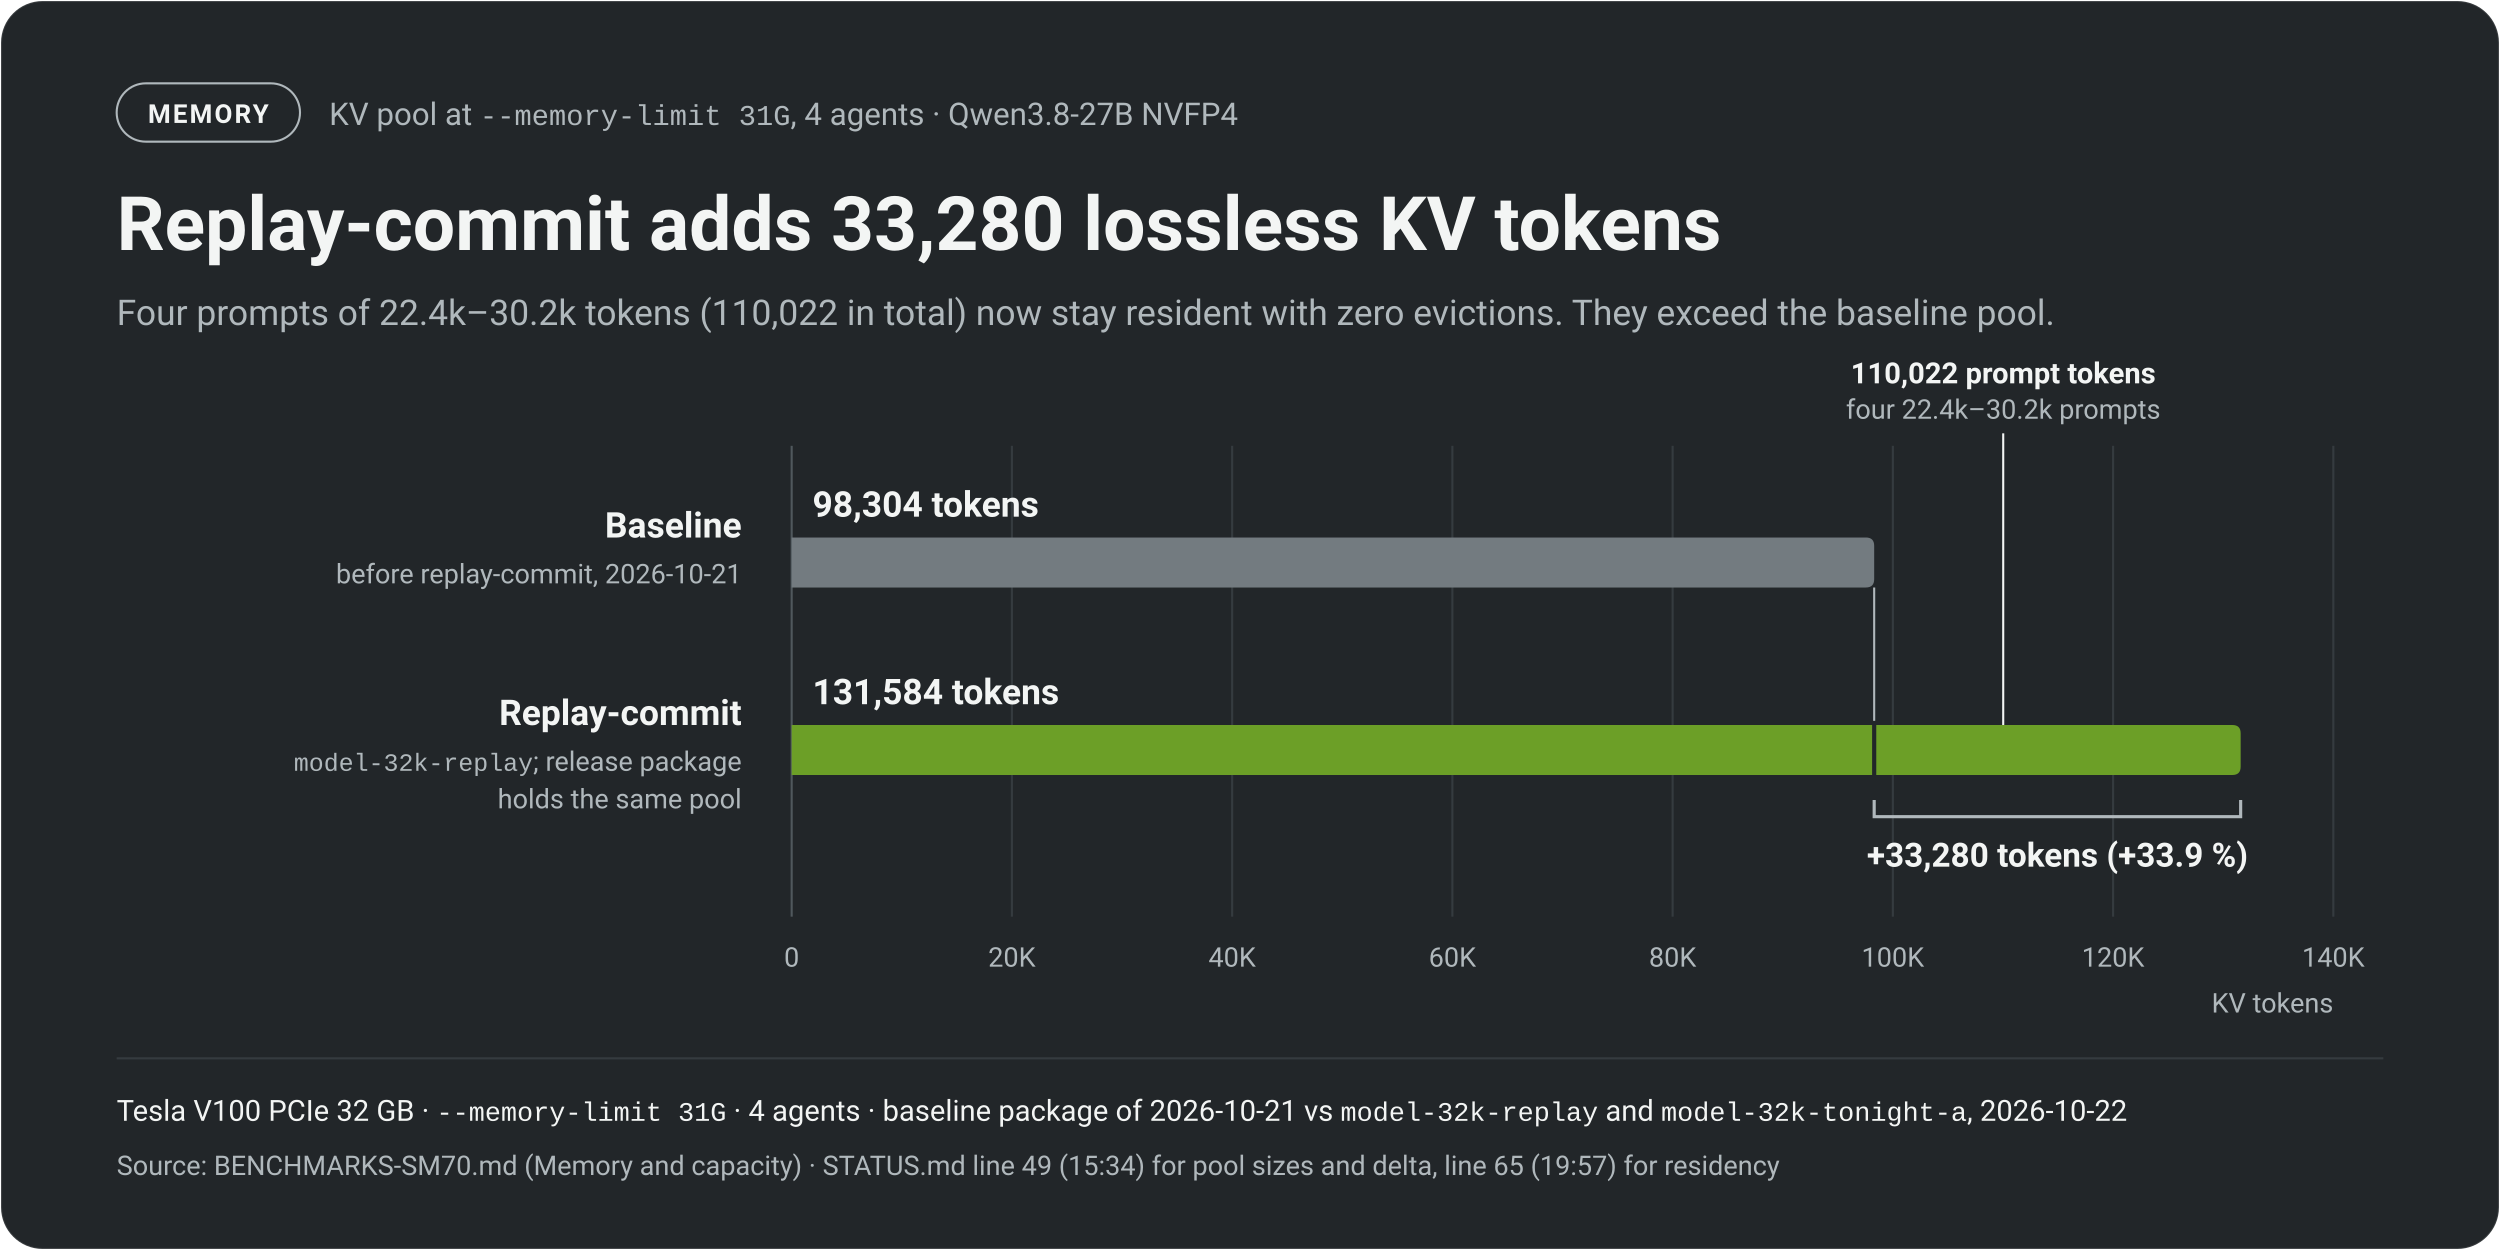
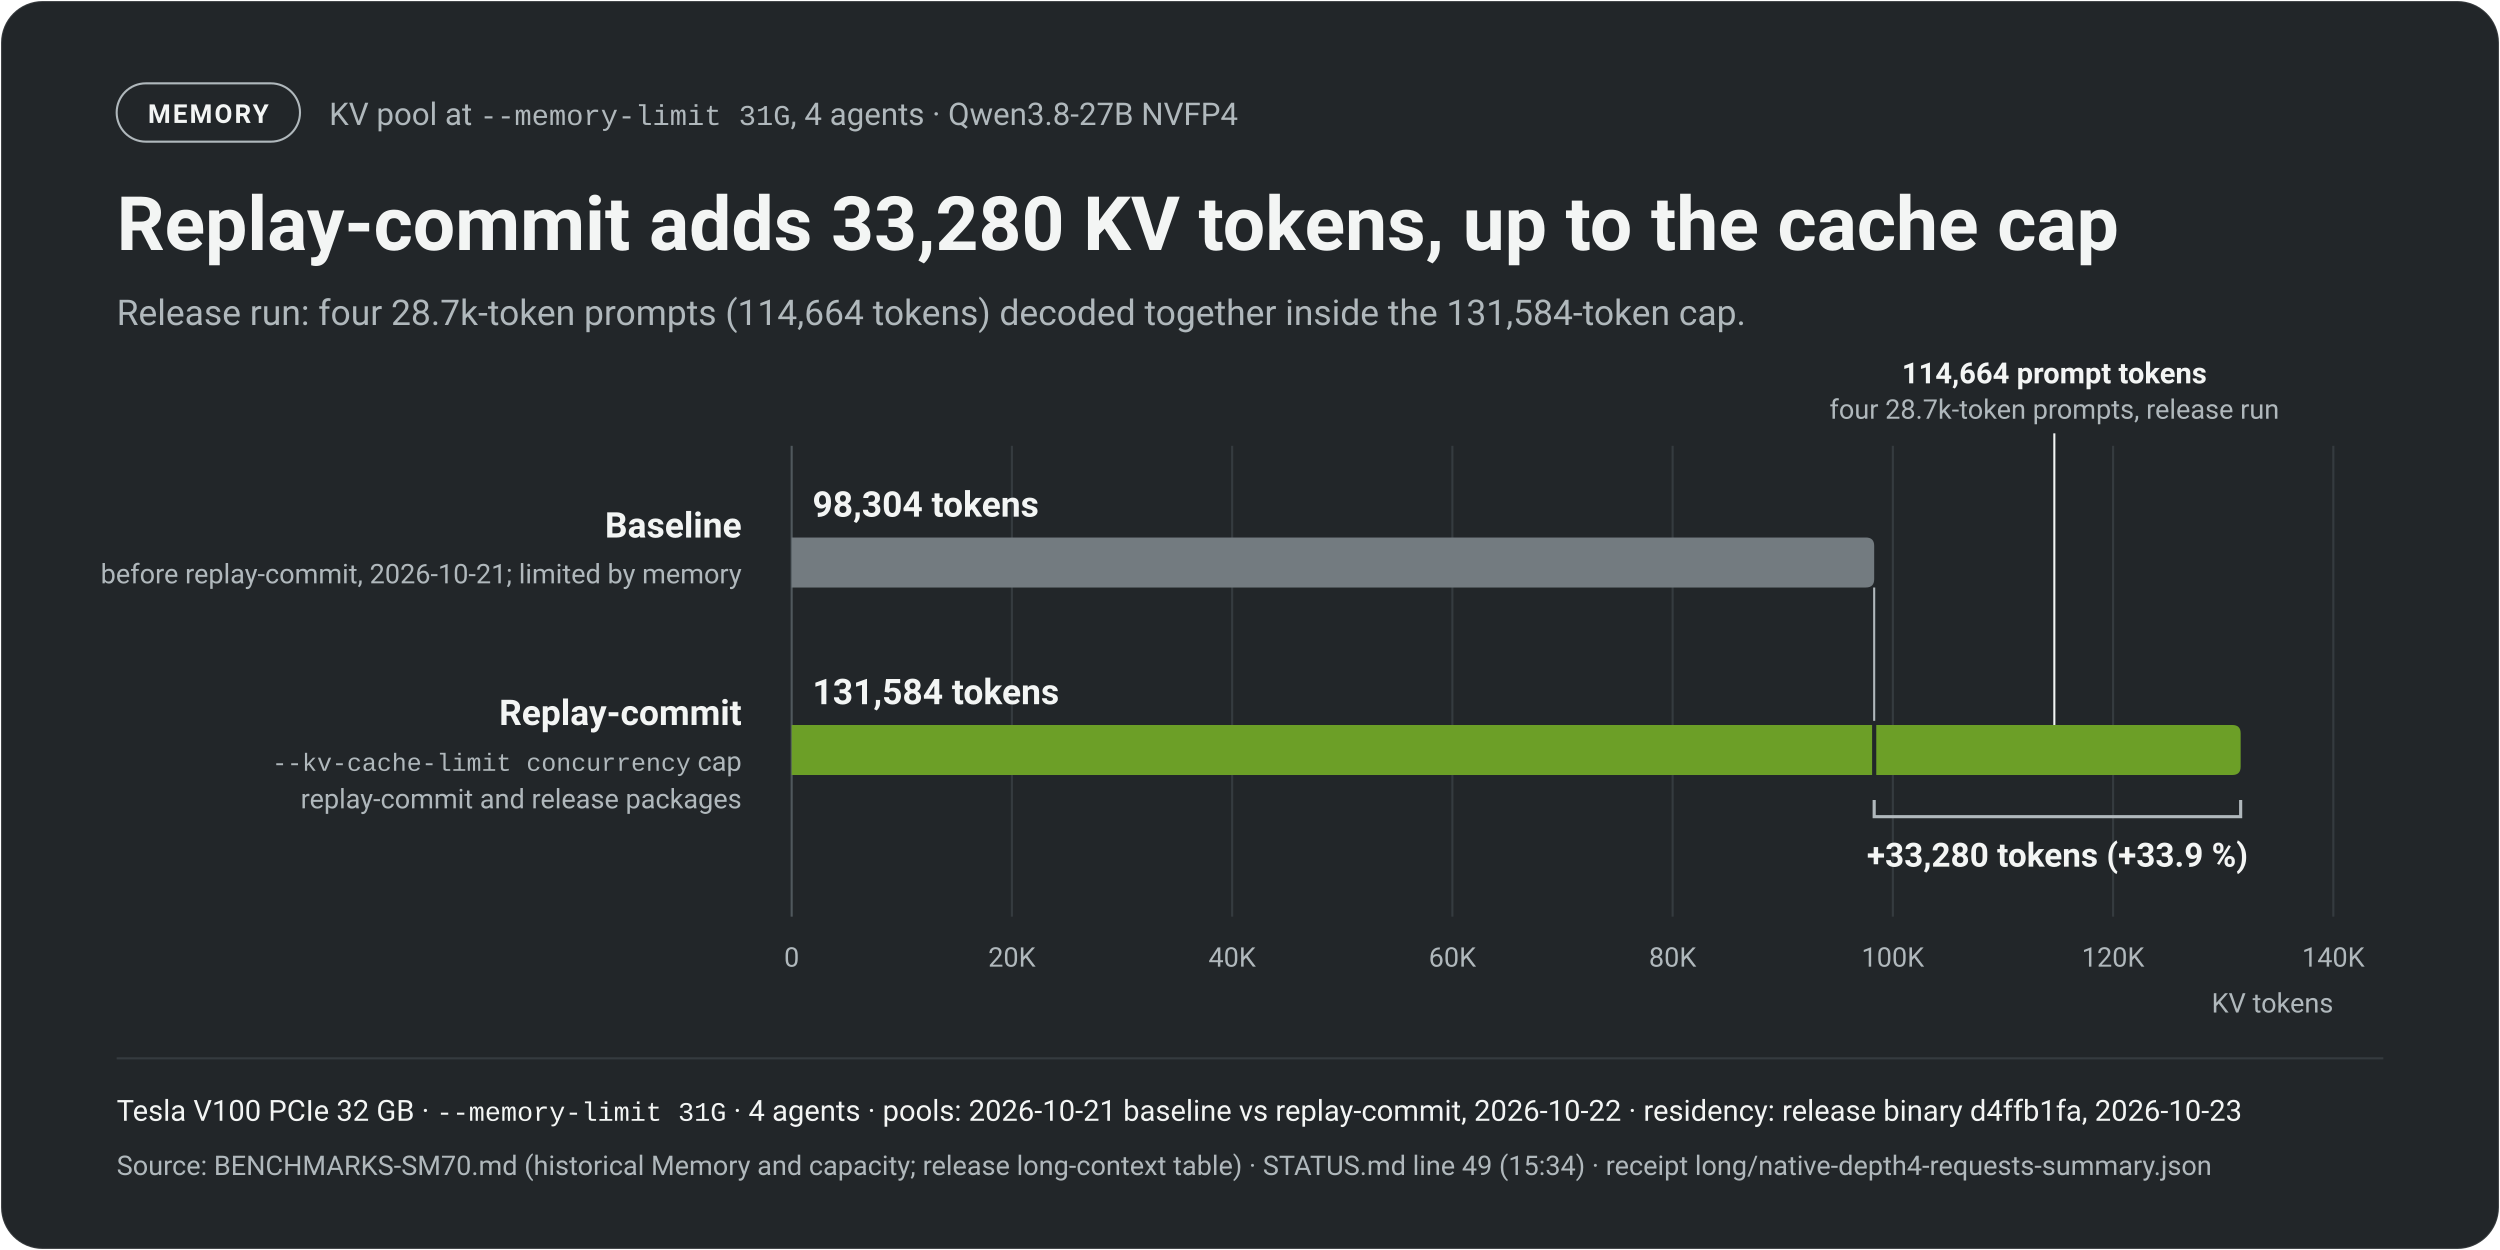
<svg xmlns="http://www.w3.org/2000/svg" width="1200" height="600" viewBox="0 0 1200 600" role="img" aria-labelledby="title desc">
  <rect x="0.5" y="0.5" width="1199" height="599" rx="20" fill="#222629" stroke="rgba(255,255,255,0.10)" stroke-width="1" />
  <rect x="56" y="40" width="88" height="28" rx="14" fill="none" stroke="#b0b8bc" stroke-width="1" />
  <text x="100.0" y="59" font-family="system-ui, -apple-system, 'Segoe UI', Roboto, 'Helvetica Neue', 'Noto Sans', Arial, sans-serif" font-size="12.5" font-weight="700" fill="#f3f5f4" text-anchor="middle" letter-spacing="0.08em">MEMORY</text>
  <text x="158" y="60" font-family="system-ui, -apple-system, 'Segoe UI', Roboto, 'Helvetica Neue', 'Noto Sans', Arial, sans-serif" font-size="15" font-weight="400" fill="#b0b8bc" text-anchor="start">KV pool at <tspan font-family="ui-monospace, SFMono-Regular, Menlo, Consolas, 'Liberation Mono', 'DejaVu Sans Mono', monospace" font-size="0.92em">--memory-limit 31G</tspan>, 4 agents · Qwen3.8-27B NVFP4</text>
-   <text x="56" y="120" font-family="system-ui, -apple-system, 'Segoe UI', Roboto, 'Helvetica Neue', 'Noto Sans', Arial, sans-serif" font-size="36" font-weight="650" fill="#f3f5f4" text-anchor="start">Replay-commit adds 33,280 lossless KV tokens</text>
-   <text x="56" y="156" font-family="system-ui, -apple-system, 'Segoe UI', Roboto, 'Helvetica Neue', 'Noto Sans', Arial, sans-serif" font-size="17" font-weight="400" fill="#b0b8bc" text-anchor="start">Four prompts of 22.4k–30.2k tokens (110,022 in total) now stay resident with zero evictions. They exceed the baseline pool.</text>
+   <text x="56" y="120" font-family="system-ui, -apple-system, 'Segoe UI', Roboto, 'Helvetica Neue', 'Noto Sans', Arial, sans-serif" font-size="36" font-weight="650" fill="#f3f5f4" text-anchor="start">Replay-commit adds 33,280 KV tokens, up to the cache cap</text>
+   <text x="56" y="156" font-family="system-ui, -apple-system, 'Segoe UI', Roboto, 'Helvetica Neue', 'Noto Sans', Arial, sans-serif" font-size="17" font-weight="400" fill="#b0b8bc" text-anchor="start">Release run: four 28.7k-token prompts (114,664 tokens) decoded together inside the 131,584-token cap.</text>
  <text x="380.0" y="464" font-family="system-ui, -apple-system, 'Segoe UI', Roboto, 'Helvetica Neue', 'Noto Sans', Arial, sans-serif" font-size="13" font-weight="400" fill="#b0b8bc" text-anchor="middle" style="font-variant-numeric: tabular-nums">0</text>
  <line x1="485.714" y1="214" x2="485.714" y2="440" stroke="#353b3f" stroke-width="1" />
  <text x="485.714" y="464" font-family="system-ui, -apple-system, 'Segoe UI', Roboto, 'Helvetica Neue', 'Noto Sans', Arial, sans-serif" font-size="13" font-weight="400" fill="#b0b8bc" text-anchor="middle" style="font-variant-numeric: tabular-nums">20K</text>
  <line x1="591.429" y1="214" x2="591.429" y2="440" stroke="#353b3f" stroke-width="1" />
  <text x="591.429" y="464" font-family="system-ui, -apple-system, 'Segoe UI', Roboto, 'Helvetica Neue', 'Noto Sans', Arial, sans-serif" font-size="13" font-weight="400" fill="#b0b8bc" text-anchor="middle" style="font-variant-numeric: tabular-nums">40K</text>
  <line x1="697.143" y1="214" x2="697.143" y2="440" stroke="#353b3f" stroke-width="1" />
  <text x="697.143" y="464" font-family="system-ui, -apple-system, 'Segoe UI', Roboto, 'Helvetica Neue', 'Noto Sans', Arial, sans-serif" font-size="13" font-weight="400" fill="#b0b8bc" text-anchor="middle" style="font-variant-numeric: tabular-nums">60K</text>
  <line x1="802.857" y1="214" x2="802.857" y2="440" stroke="#353b3f" stroke-width="1" />
  <text x="802.857" y="464" font-family="system-ui, -apple-system, 'Segoe UI', Roboto, 'Helvetica Neue', 'Noto Sans', Arial, sans-serif" font-size="13" font-weight="400" fill="#b0b8bc" text-anchor="middle" style="font-variant-numeric: tabular-nums">80K</text>
  <line x1="908.571" y1="214" x2="908.571" y2="440" stroke="#353b3f" stroke-width="1" />
  <text x="908.571" y="464" font-family="system-ui, -apple-system, 'Segoe UI', Roboto, 'Helvetica Neue', 'Noto Sans', Arial, sans-serif" font-size="13" font-weight="400" fill="#b0b8bc" text-anchor="middle" style="font-variant-numeric: tabular-nums">100K</text>
  <line x1="1014.286" y1="214" x2="1014.286" y2="440" stroke="#353b3f" stroke-width="1" />
  <text x="1014.286" y="464" font-family="system-ui, -apple-system, 'Segoe UI', Roboto, 'Helvetica Neue', 'Noto Sans', Arial, sans-serif" font-size="13" font-weight="400" fill="#b0b8bc" text-anchor="middle" style="font-variant-numeric: tabular-nums">120K</text>
  <line x1="1120.0" y1="214" x2="1120.0" y2="440" stroke="#353b3f" stroke-width="1" />
  <text x="1120.0" y="464" font-family="system-ui, -apple-system, 'Segoe UI', Roboto, 'Helvetica Neue', 'Noto Sans', Arial, sans-serif" font-size="13" font-weight="400" fill="#b0b8bc" text-anchor="middle" style="font-variant-numeric: tabular-nums">140K</text>
  <text x="1120" y="486" font-family="system-ui, -apple-system, 'Segoe UI', Roboto, 'Helvetica Neue', 'Noto Sans', Arial, sans-serif" font-size="13" font-weight="400" fill="#b0b8bc" text-anchor="end">KV tokens</text>
  <line x1="380" y1="214" x2="380" y2="440" stroke="#50585d" stroke-width="1" />
-   <line x1="961.545" y1="208" x2="961.545" y2="372.0" stroke="#f3f5f4" stroke-width="1" />
-   <text x="961.545" y="184" font-family="system-ui, -apple-system, 'Segoe UI', Roboto, 'Helvetica Neue', 'Noto Sans', Arial, sans-serif" font-size="14" font-weight="600" fill="#f3f5f4" text-anchor="middle">110,022 prompt tokens</text>
-   <text x="961.545" y="201" font-family="system-ui, -apple-system, 'Segoe UI', Roboto, 'Helvetica Neue', 'Noto Sans', Arial, sans-serif" font-size="13" font-weight="400" fill="#b0b8bc" text-anchor="middle">four 22.4k–30.2k prompts</text>
+   <line x1="986.081" y1="208" x2="986.081" y2="372.0" stroke="#f3f5f4" stroke-width="1" />
+   <text x="986.081" y="184" font-family="system-ui, -apple-system, 'Segoe UI', Roboto, 'Helvetica Neue', 'Noto Sans', Arial, sans-serif" font-size="14" font-weight="600" fill="#f3f5f4" text-anchor="middle">114,664 prompt tokens</text>
+   <text x="986.081" y="201" font-family="system-ui, -apple-system, 'Segoe UI', Roboto, 'Helvetica Neue', 'Noto Sans', Arial, sans-serif" font-size="13" font-weight="400" fill="#b0b8bc" text-anchor="middle">four 28.7k-token prompts, release run</text>
  <text x="356" y="258" font-family="system-ui, -apple-system, 'Segoe UI', Roboto, 'Helvetica Neue', 'Noto Sans', Arial, sans-serif" font-size="17" font-weight="600" fill="#f3f5f4" text-anchor="end">Baseline</text>
-   <text x="356" y="280" font-family="system-ui, -apple-system, 'Segoe UI', Roboto, 'Helvetica Neue', 'Noto Sans', Arial, sans-serif" font-size="13" font-weight="400" fill="#b0b8bc" text-anchor="end">before replay-commit, 2026-10-21</text>
+   <text x="356" y="280" font-family="system-ui, -apple-system, 'Segoe UI', Roboto, 'Helvetica Neue', 'Noto Sans', Arial, sans-serif" font-size="13" font-weight="400" fill="#b0b8bc" text-anchor="end">before replay-commit, 2026-10-21; limited by memory</text>
  <path d="M380,258.0 H895.607 Q899.607,258.0 899.607,262.0 V278.0 Q899.607,282.0 895.607,282.0 H380 Z" fill="#737b80" />
  <text x="356" y="348" font-family="system-ui, -apple-system, 'Segoe UI', Roboto, 'Helvetica Neue', 'Noto Sans', Arial, sans-serif" font-size="17" font-weight="600" fill="#f3f5f4" text-anchor="end">Replay-commit</text>
  <text x="356" y="370" font-family="system-ui, -apple-system, 'Segoe UI', Roboto, 'Helvetica Neue', 'Noto Sans', Arial, sans-serif" font-size="13" font-weight="400" fill="#b0b8bc" text-anchor="end">
-     <tspan font-family="ui-monospace, SFMono-Regular, Menlo, Consolas, 'Liberation Mono', 'DejaVu Sans Mono', monospace" font-size="0.92em">model-32k-replay</tspan>; release package</text>
-   <text x="356" y="388" font-family="system-ui, -apple-system, 'Segoe UI', Roboto, 'Helvetica Neue', 'Noto Sans', Arial, sans-serif" font-size="13" font-weight="400" fill="#b0b8bc" text-anchor="end">holds the same pool</text>
+     <tspan font-family="ui-monospace, SFMono-Regular, Menlo, Consolas, 'Liberation Mono', 'DejaVu Sans Mono', monospace" font-size="0.92em">--kv-cache-limit concurrency</tspan> cap</text>
+   <text x="356" y="388" font-family="system-ui, -apple-system, 'Segoe UI', Roboto, 'Helvetica Neue', 'Noto Sans', Arial, sans-serif" font-size="13" font-weight="400" fill="#b0b8bc" text-anchor="end">replay-commit and release packages</text>
  <rect x="380" y="348.0" width="518.607" height="24" fill="#6c9f27" />
  <path d="M900.607,348.0 H1071.515 Q1075.515,348.0 1075.515,352.0 V368.0 Q1075.515,372.0 1071.515,372.0 H900.607 Z" fill="#6c9f27" />
  <text x="390" y="248" font-family="system-ui, -apple-system, 'Segoe UI', Roboto, 'Helvetica Neue', 'Noto Sans', Arial, sans-serif" font-size="17" font-weight="650" fill="#f3f5f4" text-anchor="start">98,304 tokens</text>
  <text x="390" y="338" font-family="system-ui, -apple-system, 'Segoe UI', Roboto, 'Helvetica Neue', 'Noto Sans', Arial, sans-serif" font-size="17" font-weight="650" fill="#f3f5f4" text-anchor="start">131,584 tokens</text>
  <line x1="899.607" y1="282.0" x2="899.607" y2="346.0" stroke="#b0b8bc" stroke-width="1" />
  <path d="M899.607,384.0 V392.0 H1075.515 V384.0" fill="none" stroke="#b0b8bc" stroke-width="1.5" />
  <text x="987.561" y="416.0" font-family="system-ui, -apple-system, 'Segoe UI', Roboto, 'Helvetica Neue', 'Noto Sans', Arial, sans-serif" font-size="16" font-weight="650" fill="#f3f5f4" text-anchor="middle">+33,280 tokens (+33.9 %)</text>
  <line x1="56" y1="508" x2="1144" y2="508" stroke="#353b3f" stroke-width="1" />
-   <text x="56" y="538" font-family="system-ui, -apple-system, 'Segoe UI', Roboto, 'Helvetica Neue', 'Noto Sans', Arial, sans-serif" font-size="14" font-weight="400" fill="#f3f5f4" text-anchor="start">Tesla V100 PCIe 32 GB · <tspan font-family="ui-monospace, SFMono-Regular, Menlo, Consolas, 'Liberation Mono', 'DejaVu Sans Mono', monospace" font-size="0.92em">--memory-limit 31G</tspan> · 4 agents · baseline package of 2026-10-21 vs <tspan font-family="ui-monospace, SFMono-Regular, Menlo, Consolas, 'Liberation Mono', 'DejaVu Sans Mono', monospace" font-size="0.92em">model-32k-replay</tspan> and <tspan font-family="ui-monospace, SFMono-Regular, Menlo, Consolas, 'Liberation Mono', 'DejaVu Sans Mono', monospace" font-size="0.92em">model-32k-tonight-a</tspan>, 2026-10-22</text>
-   <text x="56" y="564" font-family="system-ui, -apple-system, 'Segoe UI', Roboto, 'Helvetica Neue', 'Noto Sans', Arial, sans-serif" font-size="13" font-weight="400" fill="#b0b8bc" text-anchor="start">Source: BENCHMARKS-SM70.md (Memory and capacity) · STATUS.md line 49 (15:34) for pool sizes and delta, line 65 (19:57) for residency</text>
+   <text x="56" y="538" font-family="system-ui, -apple-system, 'Segoe UI', Roboto, 'Helvetica Neue', 'Noto Sans', Arial, sans-serif" font-size="14" font-weight="400" fill="#f3f5f4" text-anchor="start">Tesla V100 PCIe 32 GB · <tspan font-family="ui-monospace, SFMono-Regular, Menlo, Consolas, 'Liberation Mono', 'DejaVu Sans Mono', monospace" font-size="0.92em">--memory-limit 31G</tspan> · 4 agents · pools: 2026-10-21 baseline vs replay-commit, 2026-10-22 · residency: release binary d4ffb1fa, 2026-10-23</text>
+   <text x="56" y="564" font-family="system-ui, -apple-system, 'Segoe UI', Roboto, 'Helvetica Neue', 'Noto Sans', Arial, sans-serif" font-size="13" font-weight="400" fill="#b0b8bc" text-anchor="start">Source: BENCHMARKS-SM70.md (historical Memory and capacity; release long-context table) · STATUS.md line 49 (15:34) · receipt long/native-depth4-requests-summary.json</text>
</svg>
